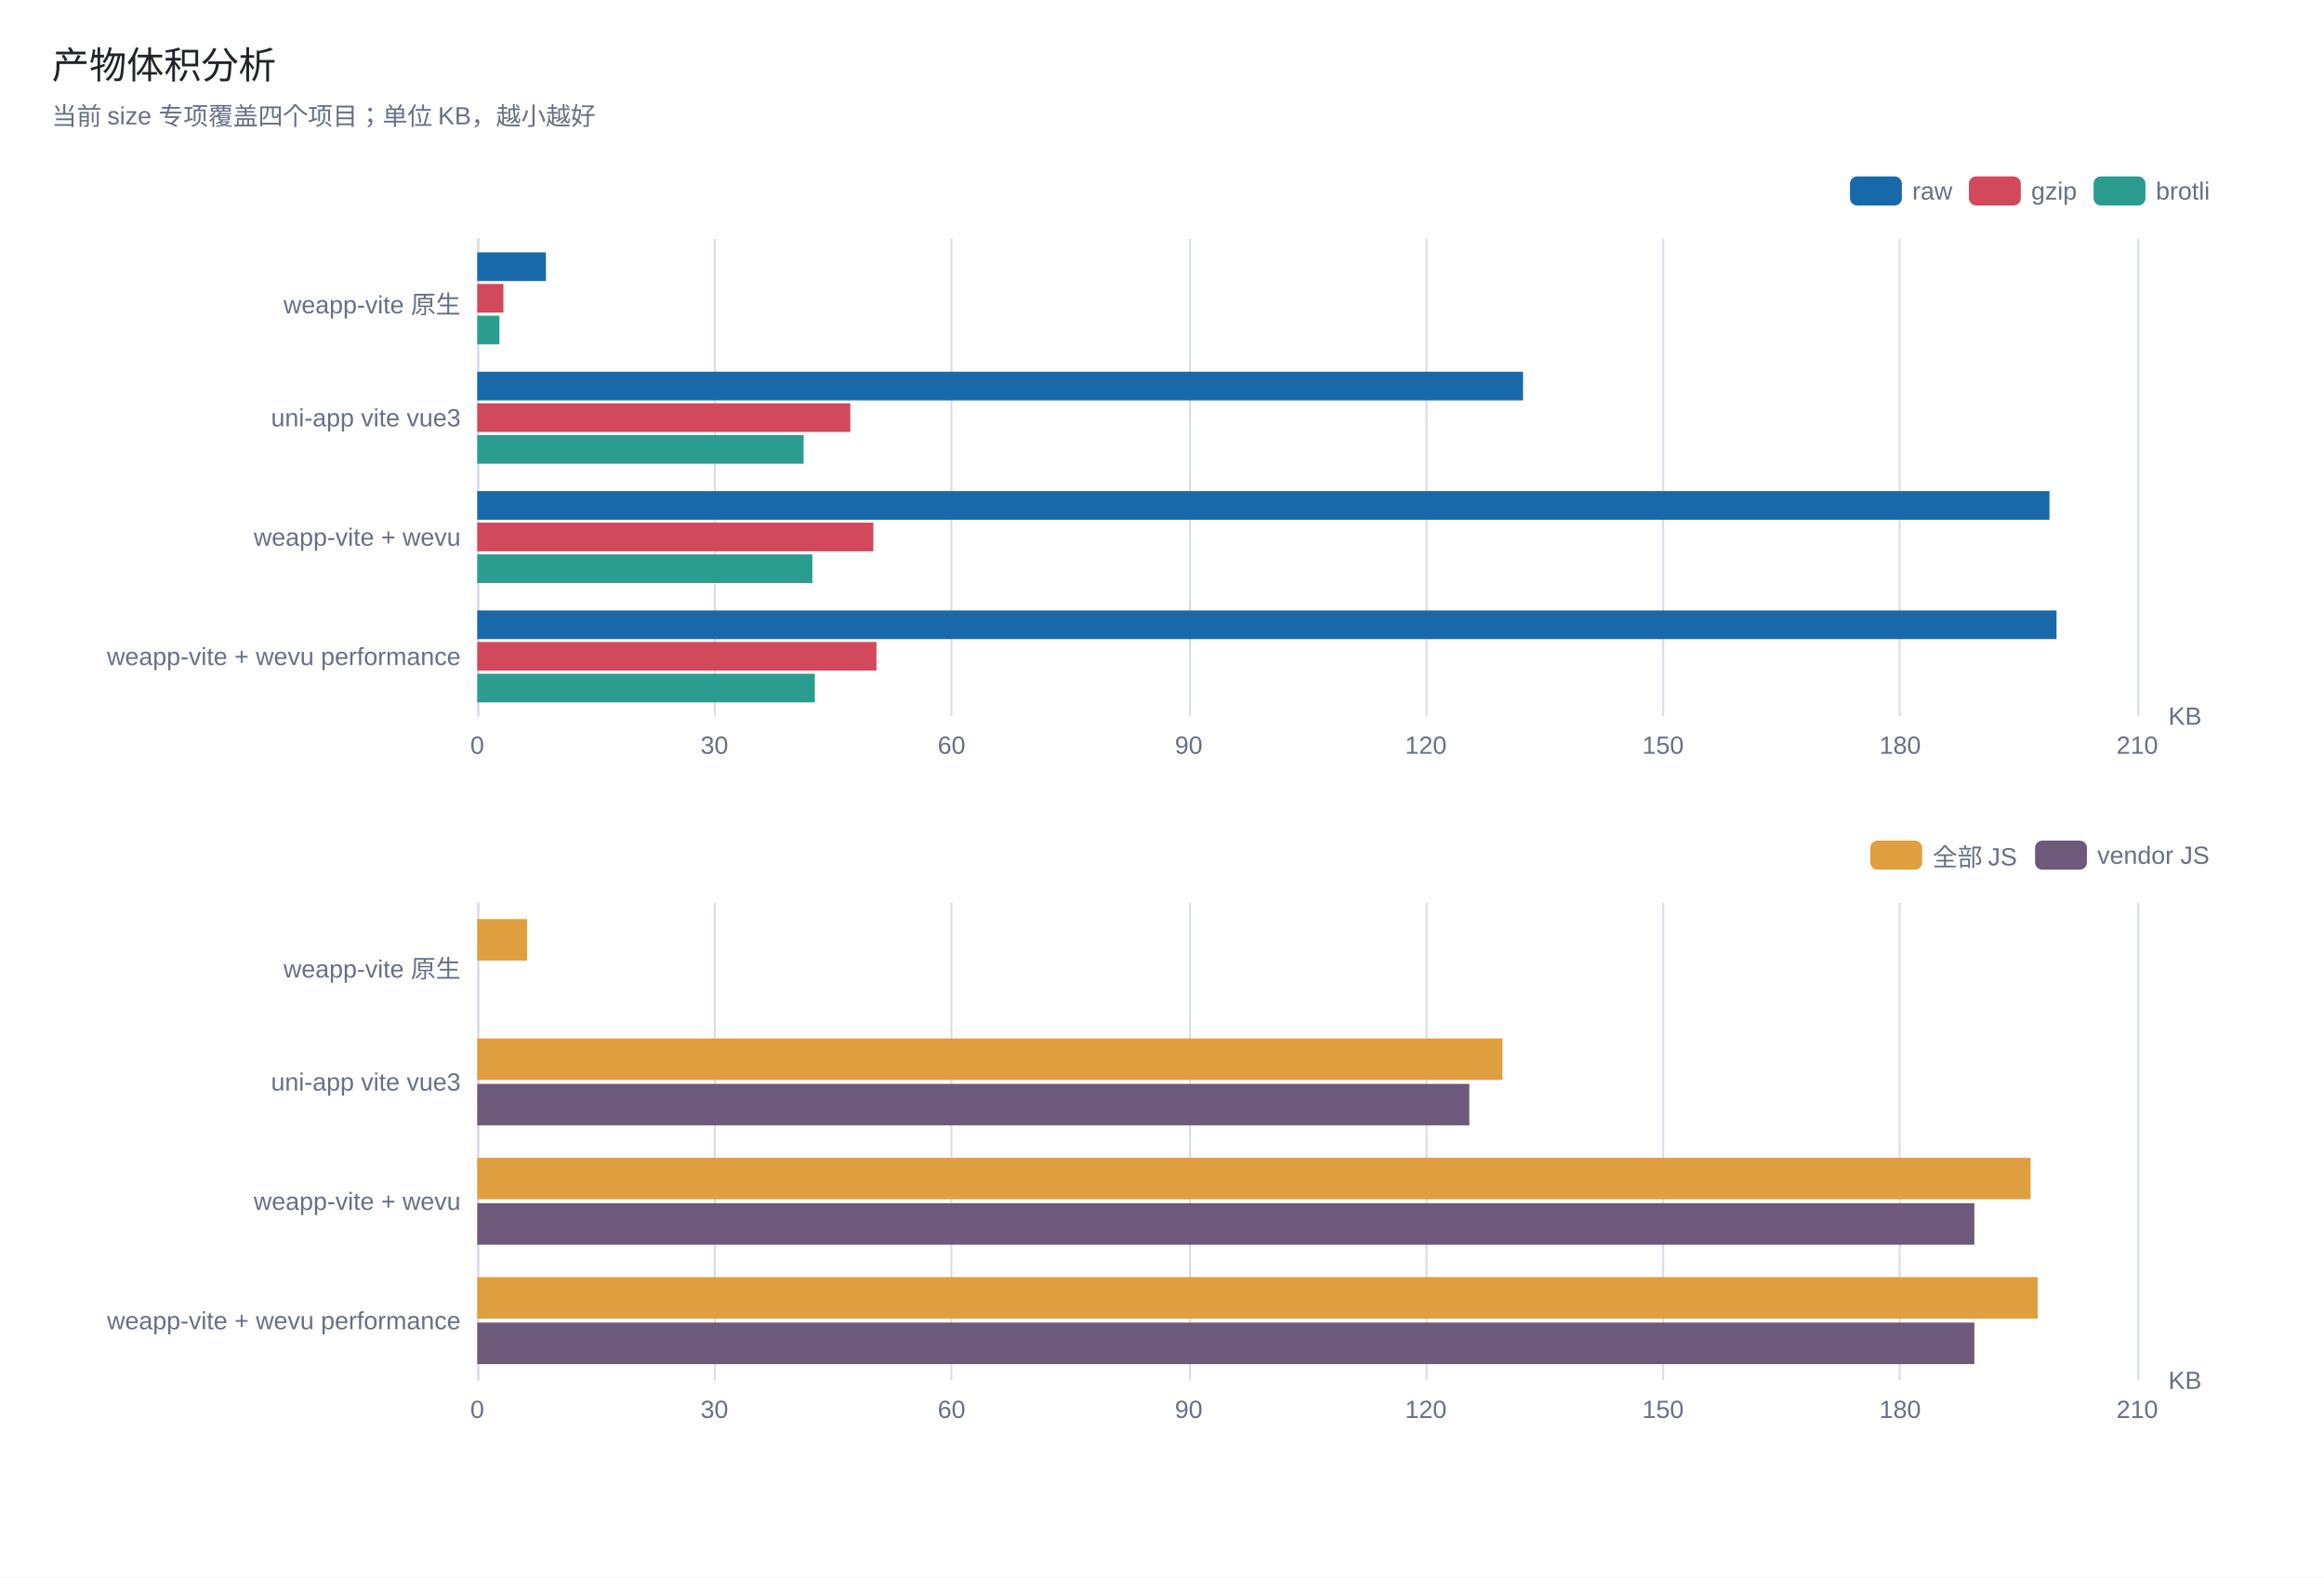
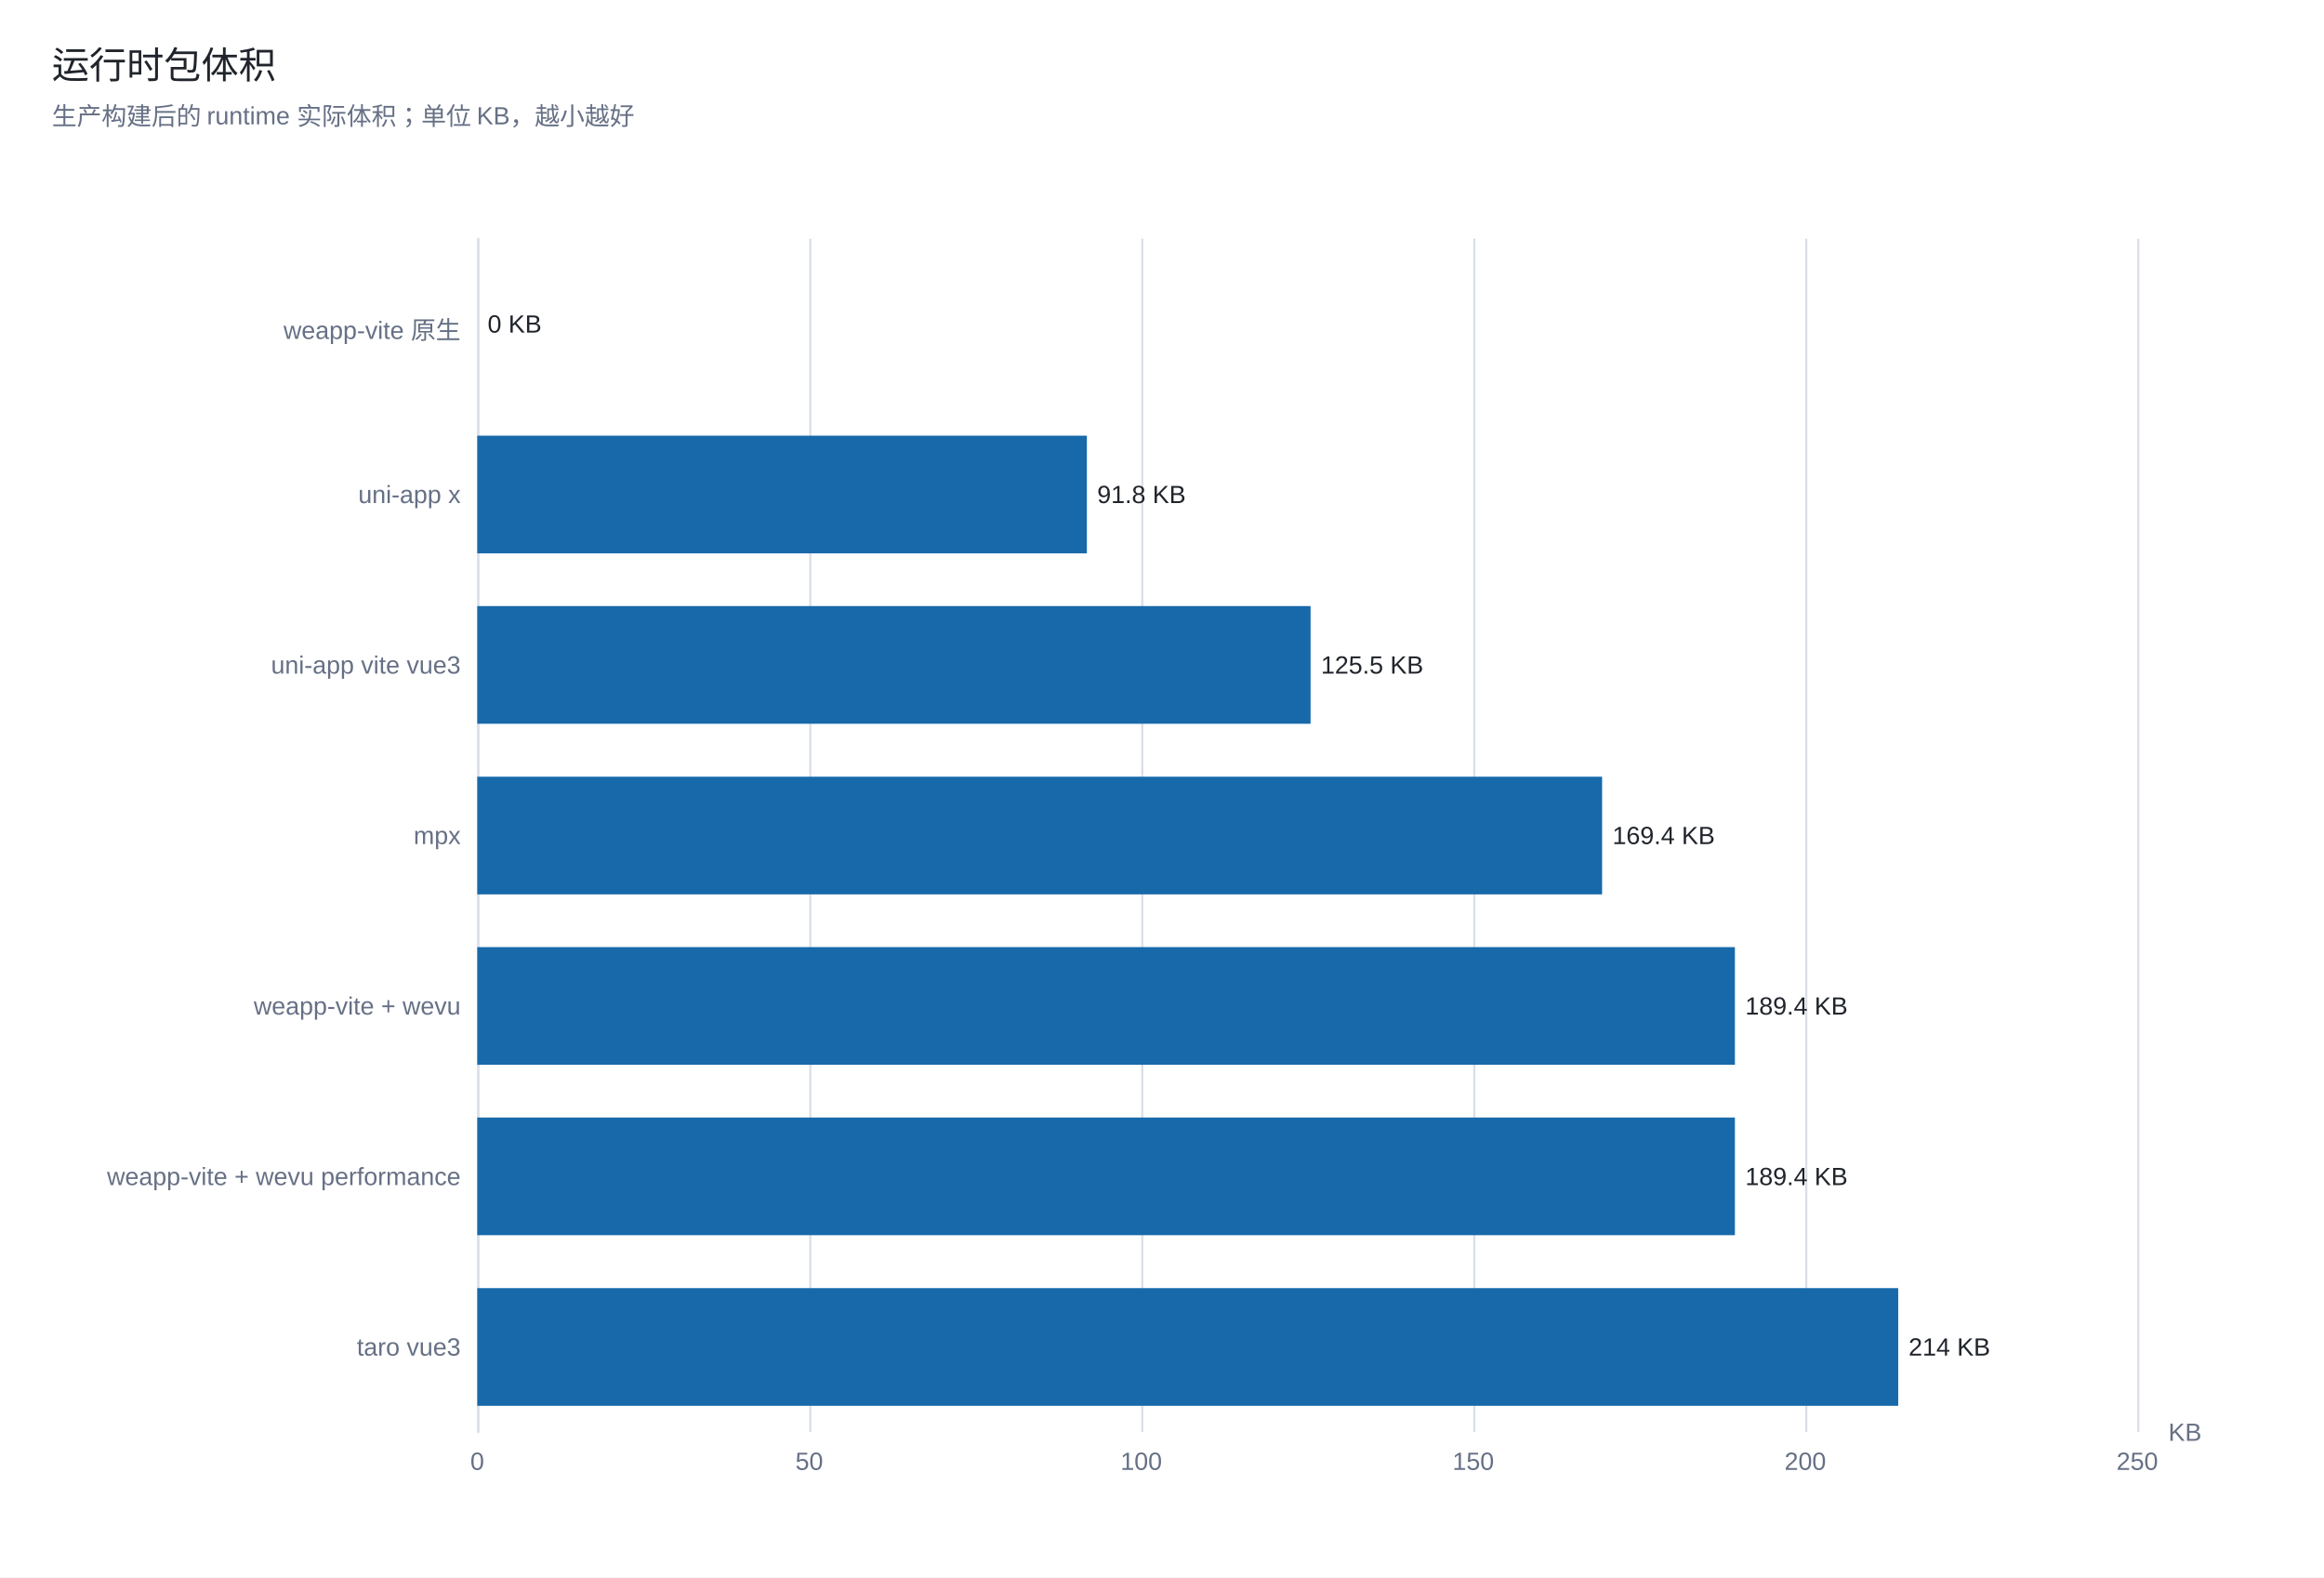
- <svg xmlns="http://www.w3.org/2000/svg" role="img" aria-label="产物体积分析" width="1120" height="760" version="1.1" baseProfile="full" viewBox="0 0 1120 760">
+ <svg xmlns="http://www.w3.org/2000/svg" role="img" aria-label="运行时包体积" width="1120" height="760" version="1.1" baseProfile="full" viewBox="0 0 1120 760">
  <rect width="1120" height="760" x="0" y="0" fill="#ffffff" />
-   <path d="M230.5 115L230.5 345" fill="none" pointer-events="visible" stroke="#d9dee8" class="zr4-cls-113" />
-   <path d="M344.5 115L344.5 345" fill="none" pointer-events="visible" stroke="#d9dee8" class="zr4-cls-113" />
-   <path d="M458.5 115L458.5 345" fill="none" pointer-events="visible" stroke="#d9dee8" class="zr4-cls-113" />
-   <path d="M573.5 115L573.5 345" fill="none" pointer-events="visible" stroke="#d9dee8" class="zr4-cls-113" />
-   <path d="M687.5 115L687.5 345" fill="none" pointer-events="visible" stroke="#d9dee8" class="zr4-cls-113" />
-   <path d="M801.5 115L801.5 345" fill="none" pointer-events="visible" stroke="#d9dee8" class="zr4-cls-113" />
-   <path d="M915.5 115L915.5 345" fill="none" pointer-events="visible" stroke="#d9dee8" class="zr4-cls-113" />
-   <path d="M1030.5 115L1030.5 345" fill="none" pointer-events="visible" stroke="#d9dee8" class="zr4-cls-113" />
-   <path d="M230.5 435L230.5 665" fill="none" pointer-events="visible" stroke="#d9dee8" class="zr4-cls-113" />
-   <path d="M344.5 435L344.5 665" fill="none" pointer-events="visible" stroke="#d9dee8" class="zr4-cls-113" />
-   <path d="M458.5 435L458.5 665" fill="none" pointer-events="visible" stroke="#d9dee8" class="zr4-cls-113" />
-   <path d="M573.5 435L573.5 665" fill="none" pointer-events="visible" stroke="#d9dee8" class="zr4-cls-113" />
-   <path d="M687.5 435L687.5 665" fill="none" pointer-events="visible" stroke="#d9dee8" class="zr4-cls-113" />
-   <path d="M801.5 435L801.5 665" fill="none" pointer-events="visible" stroke="#d9dee8" class="zr4-cls-113" />
-   <path d="M915.5 435L915.5 665" fill="none" pointer-events="visible" stroke="#d9dee8" class="zr4-cls-113" />
-   <path d="M1030.5 435L1030.5 665" fill="none" pointer-events="visible" stroke="#d9dee8" class="zr4-cls-113" />
-   <path d="M230.5 115L230.5 345" fill="none" pointer-events="visible" stroke="#d9dee8" stroke-linecap="round" class="zr4-cls-113" />
-   <path d="M230.5 435L230.5 665" fill="none" pointer-events="visible" stroke="#d9dee8" stroke-linecap="round" class="zr4-cls-113" />
-   <text dominant-baseline="central" text-anchor="start" style="font-size:12px;font-family:Arial, sans-serif;" transform="translate(1045 345)" fill="#667085">KB</text>
-   <text dominant-baseline="central" text-anchor="start" style="font-size:12px;font-family:Arial, sans-serif;" transform="translate(1045 665)" fill="#667085">KB</text>
-   <text dominant-baseline="central" text-anchor="end" style="font-size:12px;font-family:Arial, sans-serif;" xml:space="preserve" transform="translate(222 143.75)" fill="#667085">weapp-vite 原生</text>
-   <text dominant-baseline="central" text-anchor="end" style="font-size:12px;font-family:Arial, sans-serif;" xml:space="preserve" transform="translate(222 201.25)" fill="#667085">uni-app vite vue3</text>
-   <text dominant-baseline="central" text-anchor="end" style="font-size:12px;font-family:Arial, sans-serif;" xml:space="preserve" transform="translate(222 258.75)" fill="#667085">weapp-vite + wevu</text>
-   <text dominant-baseline="central" text-anchor="end" style="font-size:12px;font-family:Arial, sans-serif;" xml:space="preserve" transform="translate(222 316.25)" fill="#667085">weapp-vite + wevu performance</text>
-   <text dominant-baseline="central" text-anchor="end" style="font-size:12px;font-family:Arial, sans-serif;" xml:space="preserve" transform="translate(222 463.75)" fill="#667085">weapp-vite 原生</text>
-   <text dominant-baseline="central" text-anchor="end" style="font-size:12px;font-family:Arial, sans-serif;" xml:space="preserve" transform="translate(222 521.25)" fill="#667085">uni-app vite vue3</text>
-   <text dominant-baseline="central" text-anchor="end" style="font-size:12px;font-family:Arial, sans-serif;" xml:space="preserve" transform="translate(222 578.75)" fill="#667085">weapp-vite + wevu</text>
-   <text dominant-baseline="central" text-anchor="end" style="font-size:12px;font-family:Arial, sans-serif;" xml:space="preserve" transform="translate(222 636.25)" fill="#667085">weapp-vite + wevu performance</text>
-   <text dominant-baseline="central" text-anchor="middle" style="font-size:12px;font-family:Arial, sans-serif;" y="6" transform="translate(230 353)" fill="#667085">0</text>
-   <text dominant-baseline="central" text-anchor="middle" style="font-size:12px;font-family:Arial, sans-serif;" y="6" transform="translate(344.2857 353)" fill="#667085">30</text>
-   <text dominant-baseline="central" text-anchor="middle" style="font-size:12px;font-family:Arial, sans-serif;" y="6" transform="translate(458.5714 353)" fill="#667085">60</text>
-   <text dominant-baseline="central" text-anchor="middle" style="font-size:12px;font-family:Arial, sans-serif;" y="6" transform="translate(572.8571 353)" fill="#667085">90</text>
-   <text dominant-baseline="central" text-anchor="middle" style="font-size:12px;font-family:Arial, sans-serif;" y="6" transform="translate(687.1429 353)" fill="#667085">120</text>
-   <text dominant-baseline="central" text-anchor="middle" style="font-size:12px;font-family:Arial, sans-serif;" y="6" transform="translate(801.4286 353)" fill="#667085">150</text>
-   <text dominant-baseline="central" text-anchor="middle" style="font-size:12px;font-family:Arial, sans-serif;" y="6" transform="translate(915.7143 353)" fill="#667085">180</text>
-   <text dominant-baseline="central" text-anchor="middle" style="font-size:12px;font-family:Arial, sans-serif;" y="6" transform="translate(1030 353)" fill="#667085">210</text>
-   <text dominant-baseline="central" text-anchor="middle" style="font-size:12px;font-family:Arial, sans-serif;" y="6" transform="translate(230 673)" fill="#667085">0</text>
-   <text dominant-baseline="central" text-anchor="middle" style="font-size:12px;font-family:Arial, sans-serif;" y="6" transform="translate(344.2857 673)" fill="#667085">30</text>
-   <text dominant-baseline="central" text-anchor="middle" style="font-size:12px;font-family:Arial, sans-serif;" y="6" transform="translate(458.5714 673)" fill="#667085">60</text>
-   <text dominant-baseline="central" text-anchor="middle" style="font-size:12px;font-family:Arial, sans-serif;" y="6" transform="translate(572.8571 673)" fill="#667085">90</text>
-   <text dominant-baseline="central" text-anchor="middle" style="font-size:12px;font-family:Arial, sans-serif;" y="6" transform="translate(687.1429 673)" fill="#667085">120</text>
-   <text dominant-baseline="central" text-anchor="middle" style="font-size:12px;font-family:Arial, sans-serif;" y="6" transform="translate(801.4286 673)" fill="#667085">150</text>
-   <text dominant-baseline="central" text-anchor="middle" style="font-size:12px;font-family:Arial, sans-serif;" y="6" transform="translate(915.7143 673)" fill="#667085">180</text>
-   <text dominant-baseline="central" text-anchor="middle" style="font-size:12px;font-family:Arial, sans-serif;" y="6" transform="translate(1030 673)" fill="#667085">210</text>
-   <path d="M230 121.6l33.1 0l0 13.8l-33.1 0Z" fill="#1769aa" ecmeta_series_index="0" ecmeta_data_index="0" ecmeta_ssr_type="chart" class="zr4-cls-114 zr4-cls-115" />
-   <path d="M230 179.1l504 0l0 13.8l-504 0Z" fill="#1769aa" ecmeta_series_index="0" ecmeta_data_index="1" ecmeta_ssr_type="chart" class="zr4-cls-116 zr4-cls-115" />
-   <path d="M230 236.6l757.7 0l0 13.8l-757.7 0Z" fill="#1769aa" ecmeta_series_index="0" ecmeta_data_index="2" ecmeta_ssr_type="chart" class="zr4-cls-117 zr4-cls-115" />
-   <path d="M230 294.1l761.1 0l0 13.8l-761.1 0Z" fill="#1769aa" ecmeta_series_index="0" ecmeta_data_index="3" ecmeta_ssr_type="chart" class="zr4-cls-118 zr4-cls-115" />
-   <path d="M230 136.8l12.6 0l0 13.8l-12.6 0Z" fill="#d1495b" ecmeta_series_index="1" ecmeta_data_index="0" ecmeta_ssr_type="chart" class="zr4-cls-119 zr4-cls-120" />
-   <path d="M230 194.3l179.8 0l0 13.8l-179.8 0Z" fill="#d1495b" ecmeta_series_index="1" ecmeta_data_index="1" ecmeta_ssr_type="chart" class="zr4-cls-121 zr4-cls-120" />
-   <path d="M230 251.8l190.9 0l0 13.8l-190.9 0Z" fill="#d1495b" ecmeta_series_index="1" ecmeta_data_index="2" ecmeta_ssr_type="chart" class="zr4-cls-122 zr4-cls-120" />
-   <path d="M230 309.3l192.4 0l0 13.8l-192.4 0Z" fill="#d1495b" ecmeta_series_index="1" ecmeta_data_index="3" ecmeta_ssr_type="chart" class="zr4-cls-123 zr4-cls-120" />
-   <path d="M230 152.1l10.7 0l0 13.8l-10.7 0Z" fill="#2a9d8f" ecmeta_series_index="2" ecmeta_data_index="0" ecmeta_ssr_type="chart" class="zr4-cls-124 zr4-cls-125" />
-   <path d="M230 209.6l157.3 0l0 13.8l-157.3 0Z" fill="#2a9d8f" ecmeta_series_index="2" ecmeta_data_index="1" ecmeta_ssr_type="chart" class="zr4-cls-126 zr4-cls-125" />
-   <path d="M230 267.1l161.5 0l0 13.8l-161.5 0Z" fill="#2a9d8f" ecmeta_series_index="2" ecmeta_data_index="2" ecmeta_ssr_type="chart" class="zr4-cls-127 zr4-cls-125" />
-   <path d="M230 324.6l162.7 0l0 13.8l-162.7 0Z" fill="#2a9d8f" ecmeta_series_index="2" ecmeta_data_index="3" ecmeta_ssr_type="chart" class="zr4-cls-128 zr4-cls-125" />
-   <path d="M230 442.8l24 0l0 20l-24 0Z" fill="#e09f3e" ecmeta_series_index="3" ecmeta_data_index="0" ecmeta_ssr_type="chart" class="zr4-cls-129 zr4-cls-130" />
-   <path d="M230 500.3l494.1 0l0 20l-494.1 0Z" fill="#e09f3e" ecmeta_series_index="3" ecmeta_data_index="1" ecmeta_ssr_type="chart" class="zr4-cls-131 zr4-cls-130" />
-   <path d="M230 557.8l748.6 0l0 20l-748.6 0Z" fill="#e09f3e" ecmeta_series_index="3" ecmeta_data_index="2" ecmeta_ssr_type="chart" class="zr4-cls-132 zr4-cls-130" />
-   <path d="M230 615.3l752 0l0 20l-752 0Z" fill="#e09f3e" ecmeta_series_index="3" ecmeta_data_index="3" ecmeta_ssr_type="chart" class="zr4-cls-133 zr4-cls-130" />
-   <path d="M230 464.7l0 0l0 20l0 0Z" fill="#6d597a" ecmeta_series_index="4" ecmeta_data_index="0" ecmeta_ssr_type="chart" class="zr4-cls-134" />
-   <path d="M230 522.2l478.1 0l0 20l-478.1 0Z" fill="#6d597a" ecmeta_series_index="4" ecmeta_data_index="1" ecmeta_ssr_type="chart" class="zr4-cls-135 zr4-cls-134" />
-   <path d="M230 579.7l721.5 0l0 20l-721.5 0Z" fill="#6d597a" ecmeta_series_index="4" ecmeta_data_index="2" ecmeta_ssr_type="chart" class="zr4-cls-136 zr4-cls-134" />
-   <path d="M230 637.2l721.5 0l0 20l-721.5 0Z" fill="#6d597a" ecmeta_series_index="4" ecmeta_data_index="3" ecmeta_ssr_type="chart" class="zr4-cls-137 zr4-cls-134" />
-   <path d="M-5 -5l183.4 0l0 24l-183.4 0Z" transform="translate(891.56 85)" fill="rgb(0,0,0)" fill-opacity="0" stroke="#b7b9be" stroke-width="0" class="zr4-cls-113" />
-   <path d="M-5 -5l173.6 0l0 24l-173.6 0Z" transform="translate(901.36 405)" fill="rgb(0,0,0)" fill-opacity="0" stroke="#b7b9be" stroke-width="0" class="zr4-cls-113" />
-   <path d="M3.5 0L21.5 0A3.5 3.5 0 0 1 25 3.5L25 10.5A3.5 3.5 0 0 1 21.5 14L3.5 14A3.5 3.5 0 0 1 0 10.5L0 3.5A3.5 3.5 0 0 1 3.5 0Z" transform="translate(891.56 85)" fill="#1769aa" ecmeta_series_index="0" ecmeta_data_index="0" ecmeta_ssr_type="legend" ecmeta_silent="true" class="zr4-cls-113" />
-   <text dominant-baseline="central" text-anchor="start" style="font-size:12px;font-family:Arial, sans-serif;" x="30" y="7" transform="translate(891.56 85)" fill="#667085">raw</text>
-   <path d="M0 0l49.3 0l0 14l-49.3 0Z" transform="translate(891.56 85)" fill="none" pointer-events="visible" ecmeta_series_index="0" ecmeta_data_index="0" ecmeta_ssr_type="legend" class="zr4-cls-138" />
-   <path d="M3.5 0L21.5 0A3.5 3.5 0 0 1 25 3.5L25 10.5A3.5 3.5 0 0 1 21.5 14L3.5 14A3.5 3.5 0 0 1 0 10.5L0 3.5A3.5 3.5 0 0 1 3.5 0Z" transform="translate(948.88 85)" fill="#d1495b" ecmeta_series_index="1" ecmeta_data_index="1" ecmeta_ssr_type="legend" ecmeta_silent="true" class="zr4-cls-113" />
-   <text dominant-baseline="central" text-anchor="start" style="font-size:12px;font-family:Arial, sans-serif;" x="30" y="7" transform="translate(948.88 85)" fill="#667085">gzip</text>
-   <path d="M0 0l52.1 0l0 14l-52.1 0Z" transform="translate(948.88 85)" fill="none" pointer-events="visible" ecmeta_series_index="1" ecmeta_data_index="1" ecmeta_ssr_type="legend" class="zr4-cls-138" />
-   <path d="M3.5 0L21.5 0A3.5 3.5 0 0 1 25 3.5L25 10.5A3.5 3.5 0 0 1 21.5 14L3.5 14A3.5 3.5 0 0 1 0 10.5L0 3.5A3.5 3.5 0 0 1 3.5 0Z" transform="translate(1008.96 85)" fill="#2a9d8f" ecmeta_series_index="2" ecmeta_data_index="2" ecmeta_ssr_type="legend" ecmeta_silent="true" class="zr4-cls-113" />
-   <text dominant-baseline="central" text-anchor="start" style="font-size:12px;font-family:Arial, sans-serif;" x="30" y="7" transform="translate(1008.96 85)" fill="#667085">brotli</text>
-   <path d="M0 0l56 0l0 14l-56 0Z" transform="translate(1008.96 85)" fill="none" pointer-events="visible" ecmeta_series_index="2" ecmeta_data_index="2" ecmeta_ssr_type="legend" class="zr4-cls-138" />
-   <path d="M3.5 0L21.5 0A3.5 3.5 0 0 1 25 3.5L25 10.5A3.5 3.5 0 0 1 21.5 14L3.5 14A3.5 3.5 0 0 1 0 10.5L0 3.5A3.5 3.5 0 0 1 3.5 0Z" transform="translate(901.36 405)" fill="#e09f3e" ecmeta_series_index="3" ecmeta_data_index="0" ecmeta_ssr_type="legend" ecmeta_silent="true" class="zr4-cls-113" />
-   <text dominant-baseline="central" text-anchor="start" style="font-size:12px;font-family:Arial, sans-serif;" xml:space="preserve" x="30" y="7" transform="translate(901.36 405)" fill="#667085">全部 JS</text>
-   <path d="M0 0l71.4 0l0 14l-71.4 0Z" transform="translate(901.36 405)" fill="none" pointer-events="visible" ecmeta_series_index="3" ecmeta_data_index="0" ecmeta_ssr_type="legend" class="zr4-cls-138" />
-   <path d="M3.5 0L21.5 0A3.5 3.5 0 0 1 25 3.5L25 10.5A3.5 3.5 0 0 1 21.5 14L3.5 14A3.5 3.5 0 0 1 0 10.5L0 3.5A3.5 3.5 0 0 1 3.5 0Z" transform="translate(980.76 405)" fill="#6d597a" ecmeta_series_index="4" ecmeta_data_index="1" ecmeta_ssr_type="legend" ecmeta_silent="true" class="zr4-cls-113" />
-   <text dominant-baseline="central" text-anchor="start" style="font-size:12px;font-family:Arial, sans-serif;" xml:space="preserve" x="30" y="7" transform="translate(980.76 405)" fill="#667085">vendor JS</text>
-   <path d="M0 0l84.2 0l0 14l-84.2 0Z" transform="translate(980.76 405)" fill="none" pointer-events="visible" ecmeta_series_index="4" ecmeta_data_index="1" ecmeta_ssr_type="legend" class="zr4-cls-138" />
-   <path d="M-5 -5l273.5 0l0 50l-273.5 0Z" transform="translate(25 21)" fill="rgb(0,0,0)" fill-opacity="0" stroke="#3c3c41" stroke-width="0" class="zr4-cls-113" />
-   <text dominant-baseline="central" text-anchor="start" style="font-size:18px;font-family:Arial, sans-serif;font-weight:500;" y="9" transform="translate(25 21)" fill="#20242b">产物体积分析</text>
-   <text dominant-baseline="central" text-anchor="start" style="font-size:12px;font-family:Arial, sans-serif;font-weight:400;" xml:space="preserve" y="34" transform="translate(25 21)" fill="#667085">当前 size 专项覆盖四个项目；单位 KB，越小越好</text>
+   <path d="M230.5 115L230.5 690" fill="none" pointer-events="visible" stroke="#d9dee8" class="zr4-cls-108" />
+   <path d="M390.5 115L390.5 690" fill="none" pointer-events="visible" stroke="#d9dee8" class="zr4-cls-108" />
+   <path d="M550.5 115L550.5 690" fill="none" pointer-events="visible" stroke="#d9dee8" class="zr4-cls-108" />
+   <path d="M710.5 115L710.5 690" fill="none" pointer-events="visible" stroke="#d9dee8" class="zr4-cls-108" />
+   <path d="M870.5 115L870.5 690" fill="none" pointer-events="visible" stroke="#d9dee8" class="zr4-cls-108" />
+   <path d="M1030.5 115L1030.5 690" fill="none" pointer-events="visible" stroke="#d9dee8" class="zr4-cls-108" />
+   <path d="M230.5 115L230.5 690" fill="none" pointer-events="visible" stroke="#d9dee8" stroke-linecap="round" class="zr4-cls-108" />
+   <text dominant-baseline="central" text-anchor="start" style="font-size:12px;font-family:Arial, sans-serif;" transform="translate(1045 690)" fill="#667085">KB</text>
+   <text dominant-baseline="central" text-anchor="end" style="font-size:12px;font-family:Arial, sans-serif;" xml:space="preserve" transform="translate(222 156.0714)" fill="#667085">weapp-vite 原生</text>
+   <text dominant-baseline="central" text-anchor="end" style="font-size:12px;font-family:Arial, sans-serif;" xml:space="preserve" transform="translate(222 238.2143)" fill="#667085">uni-app x</text>
+   <text dominant-baseline="central" text-anchor="end" style="font-size:12px;font-family:Arial, sans-serif;" xml:space="preserve" transform="translate(222 320.3571)" fill="#667085">uni-app vite vue3</text>
+   <text dominant-baseline="central" text-anchor="end" style="font-size:12px;font-family:Arial, sans-serif;" transform="translate(222 402.5)" fill="#667085">mpx</text>
+   <text dominant-baseline="central" text-anchor="end" style="font-size:12px;font-family:Arial, sans-serif;" xml:space="preserve" transform="translate(222 484.6429)" fill="#667085">weapp-vite + wevu</text>
+   <text dominant-baseline="central" text-anchor="end" style="font-size:12px;font-family:Arial, sans-serif;" xml:space="preserve" transform="translate(222 566.7857)" fill="#667085">weapp-vite + wevu performance</text>
+   <text dominant-baseline="central" text-anchor="end" style="font-size:12px;font-family:Arial, sans-serif;" xml:space="preserve" transform="translate(222 648.9286)" fill="#667085">taro vue3</text>
+   <text dominant-baseline="central" text-anchor="middle" style="font-size:12px;font-family:Arial, sans-serif;" y="6" transform="translate(230 698)" fill="#667085">0</text>
+   <text dominant-baseline="central" text-anchor="middle" style="font-size:12px;font-family:Arial, sans-serif;" y="6" transform="translate(390 698)" fill="#667085">50</text>
+   <text dominant-baseline="central" text-anchor="middle" style="font-size:12px;font-family:Arial, sans-serif;" y="6" transform="translate(550 698)" fill="#667085">100</text>
+   <text dominant-baseline="central" text-anchor="middle" style="font-size:12px;font-family:Arial, sans-serif;" y="6" transform="translate(710 698)" fill="#667085">150</text>
+   <text dominant-baseline="central" text-anchor="middle" style="font-size:12px;font-family:Arial, sans-serif;" y="6" transform="translate(870 698)" fill="#667085">200</text>
+   <text dominant-baseline="central" text-anchor="middle" style="font-size:12px;font-family:Arial, sans-serif;" y="6" transform="translate(1030 698)" fill="#667085">250</text>
+   <path d="M230 127.7l0 0l0 56.7l0 0Z" fill="#1769aa" ecmeta_series_index="0" ecmeta_data_index="0" ecmeta_ssr_type="chart" class="zr4-cls-109" />
+   <path d="M230 209.9l293.8 0l0 56.7l-293.8 0Z" fill="#1769aa" ecmeta_series_index="0" ecmeta_data_index="1" ecmeta_ssr_type="chart" class="zr4-cls-110 zr4-cls-109" />
+   <path d="M230 292l401.6 0l0 56.7l-401.6 0Z" fill="#1769aa" ecmeta_series_index="0" ecmeta_data_index="2" ecmeta_ssr_type="chart" class="zr4-cls-111 zr4-cls-109" />
+   <path d="M230 374.2l542.1 0l0 56.7l-542.1 0Z" fill="#1769aa" ecmeta_series_index="0" ecmeta_data_index="3" ecmeta_ssr_type="chart" class="zr4-cls-112 zr4-cls-109" />
+   <path d="M230 456.3l606.1 0l0 56.7l-606.1 0Z" fill="#1769aa" ecmeta_series_index="0" ecmeta_data_index="4" ecmeta_ssr_type="chart" class="zr4-cls-113 zr4-cls-109" />
+   <path d="M230 538.4l606.1 0l0 56.7l-606.1 0Z" fill="#1769aa" ecmeta_series_index="0" ecmeta_data_index="5" ecmeta_ssr_type="chart" class="zr4-cls-114 zr4-cls-109" />
+   <path d="M230 620.6l684.8 0l0 56.7l-684.8 0Z" fill="#1769aa" ecmeta_series_index="0" ecmeta_data_index="6" ecmeta_ssr_type="chart" class="zr4-cls-115 zr4-cls-109" />
+   <text dominant-baseline="central" text-anchor="start" style="font-size:12px;font-family:Arial, sans-serif;" xml:space="preserve" transform="translate(235 156.0714)" fill="#20242b">0 KB</text>
+   <text dominant-baseline="central" text-anchor="start" style="font-size:12px;font-family:Arial, sans-serif;" xml:space="preserve" transform="translate(528.76 238.2143)" fill="#20242b">91.8 KB</text>
+   <text dominant-baseline="central" text-anchor="start" style="font-size:12px;font-family:Arial, sans-serif;" xml:space="preserve" transform="translate(636.6 320.3571)" fill="#20242b">125.5 KB</text>
+   <text dominant-baseline="central" text-anchor="start" style="font-size:12px;font-family:Arial, sans-serif;" xml:space="preserve" transform="translate(777.08 402.5)" fill="#20242b">169.4 KB</text>
+   <text dominant-baseline="central" text-anchor="start" style="font-size:12px;font-family:Arial, sans-serif;" xml:space="preserve" transform="translate(841.08 484.6429)" fill="#20242b">189.4 KB</text>
+   <text dominant-baseline="central" text-anchor="start" style="font-size:12px;font-family:Arial, sans-serif;" xml:space="preserve" transform="translate(841.08 566.7857)" fill="#20242b">189.4 KB</text>
+   <text dominant-baseline="central" text-anchor="start" style="font-size:12px;font-family:Arial, sans-serif;" xml:space="preserve" transform="translate(919.8 648.9286)" fill="#20242b">214 KB</text>
+   <path d="M-5 -5l292.2 0l0 50l-292.2 0Z" transform="translate(25 21)" fill="rgb(0,0,0)" fill-opacity="0" stroke="#3c3c41" stroke-width="0" class="zr4-cls-108" />
+   <text dominant-baseline="central" text-anchor="start" style="font-size:18px;font-family:Arial, sans-serif;font-weight:500;" y="9" transform="translate(25 21)" fill="#20242b">运行时包体积</text>
+   <text dominant-baseline="central" text-anchor="start" style="font-size:12px;font-family:Arial, sans-serif;font-weight:400;" xml:space="preserve" y="34" transform="translate(25 21)" fill="#667085">生产构建后的 runtime 实际体积；单位 KB，越小越好</text>
  <style>
- .zr4-cls-113:hover {
+ .zr4-cls-108:hover {
pointer-events:none;
}
- .zr4-cls-114 {
- animation:zr4-ani-0 0.35s cubic-bezier(0.65,0,0.35,1) both;
- }
- .zr4-cls-115:hover {
+ .zr4-cls-109:hover {
cursor:pointer;
fill:rgba(25,115,187,1);
}
- .zr4-cls-116 {
+ .zr4-cls-110 {
+ animation:zr4-ani-0 0.35s cubic-bezier(0.65,0,0.35,1) both;
+ }
+ .zr4-cls-111 {
animation:zr4-ani-1 0.35s cubic-bezier(0.65,0,0.35,1) both;
}
- .zr4-cls-117 {
+ .zr4-cls-112 {
animation:zr4-ani-2 0.35s cubic-bezier(0.65,0,0.35,1) both;
}
- .zr4-cls-118 {
+ .zr4-cls-113 {
animation:zr4-ani-3 0.35s cubic-bezier(0.65,0,0.35,1) both;
}
- .zr4-cls-119 {
+ .zr4-cls-114 {
animation:zr4-ani-4 0.35s cubic-bezier(0.65,0,0.35,1) both;
}
- .zr4-cls-120:hover {
- cursor:pointer;
- fill:rgba(229,80,100,1);
- }
- .zr4-cls-121 {
+ .zr4-cls-115 {
animation:zr4-ani-5 0.35s cubic-bezier(0.65,0,0.35,1) both;
- }
- .zr4-cls-122 {
- animation:zr4-ani-6 0.35s cubic-bezier(0.65,0,0.35,1) both;
- }
- .zr4-cls-123 {
- animation:zr4-ani-7 0.35s cubic-bezier(0.65,0,0.35,1) both;
- }
- .zr4-cls-124 {
- animation:zr4-ani-8 0.35s cubic-bezier(0.65,0,0.35,1) both;
- }
- .zr4-cls-125:hover {
- cursor:pointer;
- fill:rgba(46,172,157,1);
- }
- .zr4-cls-126 {
- animation:zr4-ani-9 0.35s cubic-bezier(0.65,0,0.35,1) both;
- }
- .zr4-cls-127 {
- animation:zr4-ani-10 0.35s cubic-bezier(0.65,0,0.35,1) both;
- }
- .zr4-cls-128 {
- animation:zr4-ani-11 0.35s cubic-bezier(0.65,0,0.35,1) both;
- }
- .zr4-cls-129 {
- animation:zr4-ani-12 0.35s cubic-bezier(0.65,0,0.35,1) both;
- }
- .zr4-cls-130:hover {
- cursor:pointer;
- fill:rgba(246,174,68,1);
- }
- .zr4-cls-131 {
- animation:zr4-ani-13 0.35s cubic-bezier(0.65,0,0.35,1) both;
- }
- .zr4-cls-132 {
- animation:zr4-ani-14 0.35s cubic-bezier(0.65,0,0.35,1) both;
- }
- .zr4-cls-133 {
- animation:zr4-ani-15 0.35s cubic-bezier(0.65,0,0.35,1) both;
- }
- .zr4-cls-134:hover {
- cursor:pointer;
- fill:rgba(119,97,134,1);
- }
- .zr4-cls-135 {
- animation:zr4-ani-16 0.35s cubic-bezier(0.65,0,0.35,1) both;
- }
- .zr4-cls-136 {
- animation:zr4-ani-17 0.35s cubic-bezier(0.65,0,0.35,1) both;
- }
- .zr4-cls-137 {
- animation:zr4-ani-18 0.35s cubic-bezier(0.65,0,0.35,1) both;
- }
- .zr4-cls-138:hover {
- cursor:pointer;
- fill:rgba(0,0,0,0);
}
@keyframes zr4-ani-0 {
0% {
- d:path("M230 121.6l0 0l0 13.8l0 0Z");
+ d:path("M230 209.9l0 0l0 56.7l0 0Z");
}
100% {
- d:path("M230 121.6l33.1 0l0 13.8l-33.1 0Z");
+ d:path("M230 209.9l293.8 0l0 56.7l-293.8 0Z");
}
}
@keyframes zr4-ani-1 {
0% {
- d:path("M230 179.1l0 0l0 13.8l0 0Z");
+ d:path("M230 292l0 0l0 56.7l0 0Z");
}
100% {
- d:path("M230 179.1l504 0l0 13.8l-504 0Z");
+ d:path("M230 292l401.6 0l0 56.7l-401.6 0Z");
}
}
@keyframes zr4-ani-2 {
0% {
- d:path("M230 236.6l0 0l0 13.8l0 0Z");
+ d:path("M230 374.2l0 0l0 56.7l0 0Z");
}
100% {
- d:path("M230 236.6l757.7 0l0 13.8l-757.7 0Z");
+ d:path("M230 374.2l542.1 0l0 56.7l-542.1 0Z");
}
}
@keyframes zr4-ani-3 {
0% {
- d:path("M230 294.1l0 0l0 13.8l0 0Z");
+ d:path("M230 456.3l0 0l0 56.7l0 0Z");
}
100% {
- d:path("M230 294.1l761.1 0l0 13.8l-761.1 0Z");
+ d:path("M230 456.3l606.1 0l0 56.7l-606.1 0Z");
}
}
@keyframes zr4-ani-4 {
0% {
- d:path("M230 136.8l0 0l0 13.8l0 0Z");
+ d:path("M230 538.4l0 0l0 56.7l0 0Z");
}
100% {
- d:path("M230 136.8l12.6 0l0 13.8l-12.6 0Z");
+ d:path("M230 538.4l606.1 0l0 56.7l-606.1 0Z");
}
}
@keyframes zr4-ani-5 {
0% {
- d:path("M230 194.3l0 0l0 13.8l0 0Z");
+ d:path("M230 620.6l0 0l0 56.7l0 0Z");
}
100% {
- d:path("M230 194.3l179.8 0l0 13.8l-179.8 0Z");
- }
- }
- @keyframes zr4-ani-6 {
- 0% {
- d:path("M230 251.8l0 0l0 13.8l0 0Z");
- }
- 100% {
- d:path("M230 251.8l190.9 0l0 13.8l-190.9 0Z");
- }
- }
- @keyframes zr4-ani-7 {
- 0% {
- d:path("M230 309.3l0 0l0 13.8l0 0Z");
- }
- 100% {
- d:path("M230 309.3l192.4 0l0 13.8l-192.4 0Z");
- }
- }
- @keyframes zr4-ani-8 {
- 0% {
- d:path("M230 152.1l0 0l0 13.8l0 0Z");
- }
- 100% {
- d:path("M230 152.1l10.7 0l0 13.8l-10.7 0Z");
- }
- }
- @keyframes zr4-ani-9 {
- 0% {
- d:path("M230 209.6l0 0l0 13.8l0 0Z");
- }
- 100% {
- d:path("M230 209.6l157.3 0l0 13.8l-157.3 0Z");
- }
- }
- @keyframes zr4-ani-10 {
- 0% {
- d:path("M230 267.1l0 0l0 13.8l0 0Z");
- }
- 100% {
- d:path("M230 267.1l161.5 0l0 13.8l-161.5 0Z");
- }
- }
- @keyframes zr4-ani-11 {
- 0% {
- d:path("M230 324.6l0 0l0 13.8l0 0Z");
- }
- 100% {
- d:path("M230 324.6l162.7 0l0 13.8l-162.7 0Z");
- }
- }
- @keyframes zr4-ani-12 {
- 0% {
- d:path("M230 442.8l0 0l0 20l0 0Z");
- }
- 100% {
- d:path("M230 442.8l24 0l0 20l-24 0Z");
- }
- }
- @keyframes zr4-ani-13 {
- 0% {
- d:path("M230 500.3l0 0l0 20l0 0Z");
- }
- 100% {
- d:path("M230 500.3l494.1 0l0 20l-494.1 0Z");
- }
- }
- @keyframes zr4-ani-14 {
- 0% {
- d:path("M230 557.8l0 0l0 20l0 0Z");
- }
- 100% {
- d:path("M230 557.8l748.6 0l0 20l-748.6 0Z");
- }
- }
- @keyframes zr4-ani-15 {
- 0% {
- d:path("M230 615.3l0 0l0 20l0 0Z");
- }
- 100% {
- d:path("M230 615.3l752 0l0 20l-752 0Z");
- }
- }
- @keyframes zr4-ani-16 {
- 0% {
- d:path("M230 522.2l0 0l0 20l0 0Z");
- }
- 100% {
- d:path("M230 522.2l478.1 0l0 20l-478.1 0Z");
- }
- }
- @keyframes zr4-ani-17 {
- 0% {
- d:path("M230 579.7l0 0l0 20l0 0Z");
- }
- 100% {
- d:path("M230 579.7l721.5 0l0 20l-721.5 0Z");
- }
- }
- @keyframes zr4-ani-18 {
- 0% {
- d:path("M230 637.2l0 0l0 20l0 0Z");
- }
- 100% {
- d:path("M230 637.2l721.5 0l0 20l-721.5 0Z");
+ d:path("M230 620.6l684.8 0l0 56.7l-684.8 0Z");
}
}


</style>
</svg>
